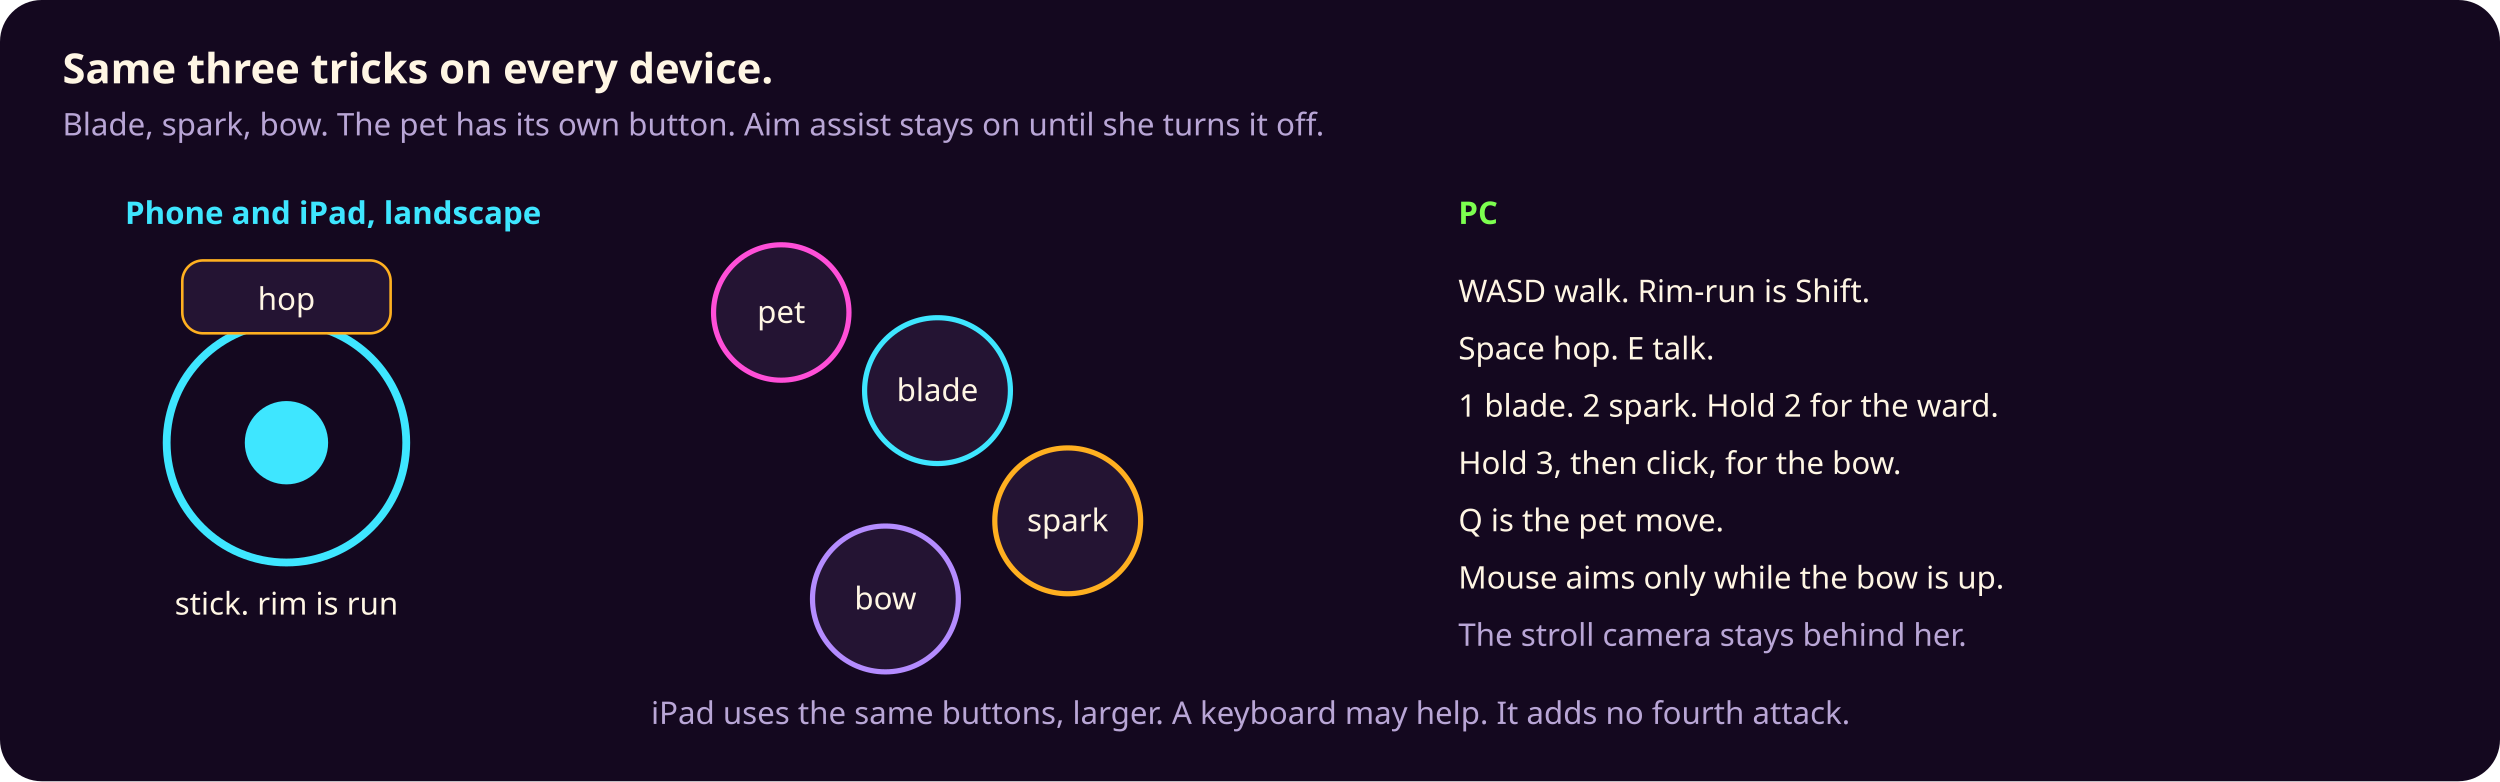
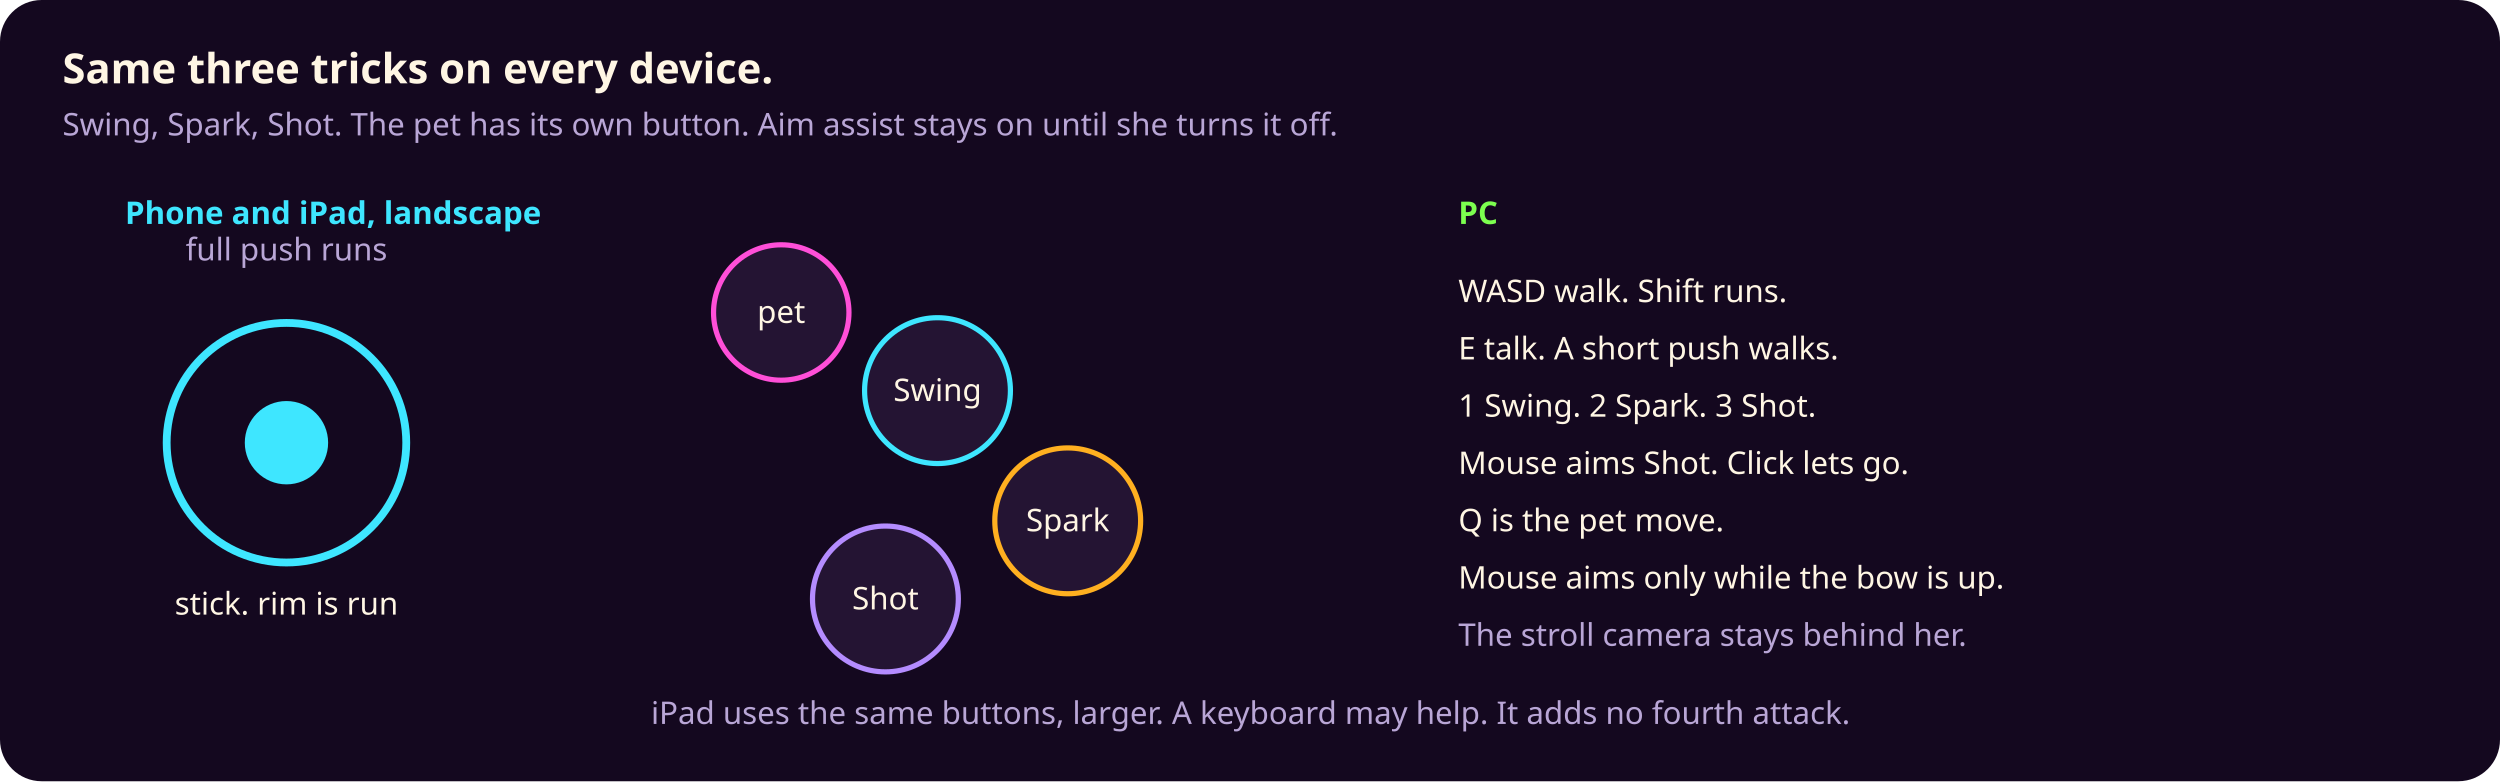
<svg xmlns="http://www.w3.org/2000/svg" viewBox="0 0 960 300" width="960" height="300">
  <rect width="960" height="300" rx="16" fill="#14081f" />
  <text x="24" y="32" fill="#fff6e4" font-family="ui-sans-serif, sans-serif" font-size="16" font-weight="700">Same three tricks on every device.</text>
-   <text x="24" y="52" fill="#b9a6d6" font-family="ui-sans-serif, sans-serif" font-size="12">Blade, spark, bow. The pet has its own button. Aim assist stays on until she turns it off.</text>
+   <text x="24" y="52" fill="#b9a6d6" font-family="ui-sans-serif, sans-serif" font-size="12">Swing, Spark, Shot. The pet has its own button. Aim assist stays on until she turns it off.</text>
  <g font-family="ui-sans-serif, sans-serif" font-size="12" fill="#fff6e4">
    <text x="48" y="86" fill="#3ee6ff" font-weight="700">Phone and iPad, landscape</text>
    <circle cx="110" cy="170" r="46" fill="none" stroke="#3ee6ff" stroke-width="3" />
    <circle cx="110" cy="170" r="16" fill="#3ee6ff" />
    <text x="110" y="236" text-anchor="middle">stick. rim is run</text>
-     <rect x="70" y="100" width="80" height="28" rx="8" fill="#241433" stroke="#ffb020" />
-     <text x="110" y="119" text-anchor="middle">hop</text>
+     <text x="110" y="100" text-anchor="middle" fill="#b9a6d6">full push runs</text>
    <g>
      <circle cx="300" cy="120" r="26" fill="#241433" stroke="#ff4fd8" stroke-width="2" />
      <text x="300" y="124" text-anchor="middle">pet</text>
      <circle cx="360" cy="150" r="28" fill="#241433" stroke="#3ee6ff" stroke-width="2" />
-       <text x="360" y="154" text-anchor="middle">blade</text>
+       <text x="360" y="154" text-anchor="middle">Swing</text>
      <circle cx="410" cy="200" r="28" fill="#241433" stroke="#ffb020" stroke-width="2" />
-       <text x="410" y="204" text-anchor="middle">spark</text>
+       <text x="410" y="204" text-anchor="middle">Spark</text>
      <circle cx="340" cy="230" r="28" fill="#241433" stroke="#b48cff" stroke-width="2" />
-       <text x="340" y="234" text-anchor="middle">bow</text>
+       <text x="340" y="234" text-anchor="middle">Shot</text>
    </g>
    <text x="250" y="278" fill="#b9a6d6">iPad uses the same buttons, larger. A keyboard may help. It adds no fourth attack.</text>
    <text x="560" y="86" fill="#7cff4f" font-weight="700">PC</text>
-     <text x="560" y="116">WASD walk. Rim-run is Shift.</text>
-     <text x="560" y="138">Space hop. E talk.</text>
-     <text x="560" y="160">1 blade. 2 spark. Hold 2 for the ward.</text>
-     <text x="560" y="182">Hold 3, then click, for the bow.</text>
+     <text x="560" y="116">WASD walk. Shift runs.</text>
+     <text x="560" y="138">E talk. A short push walks.</text>
+     <text x="560" y="160">1 Swing. 2 Spark. 3 Shot.</text>
+     <text x="560" y="182">Mouse aims Shot. Click lets go.</text>
    <text x="560" y="204">Q is the pet move.</text>
    <text x="560" y="226">Mouse aims only while the bow is up.</text>
    <text x="560" y="248" fill="#b9a6d6">The stroll camera stays behind her.</text>
  </g>
</svg>
